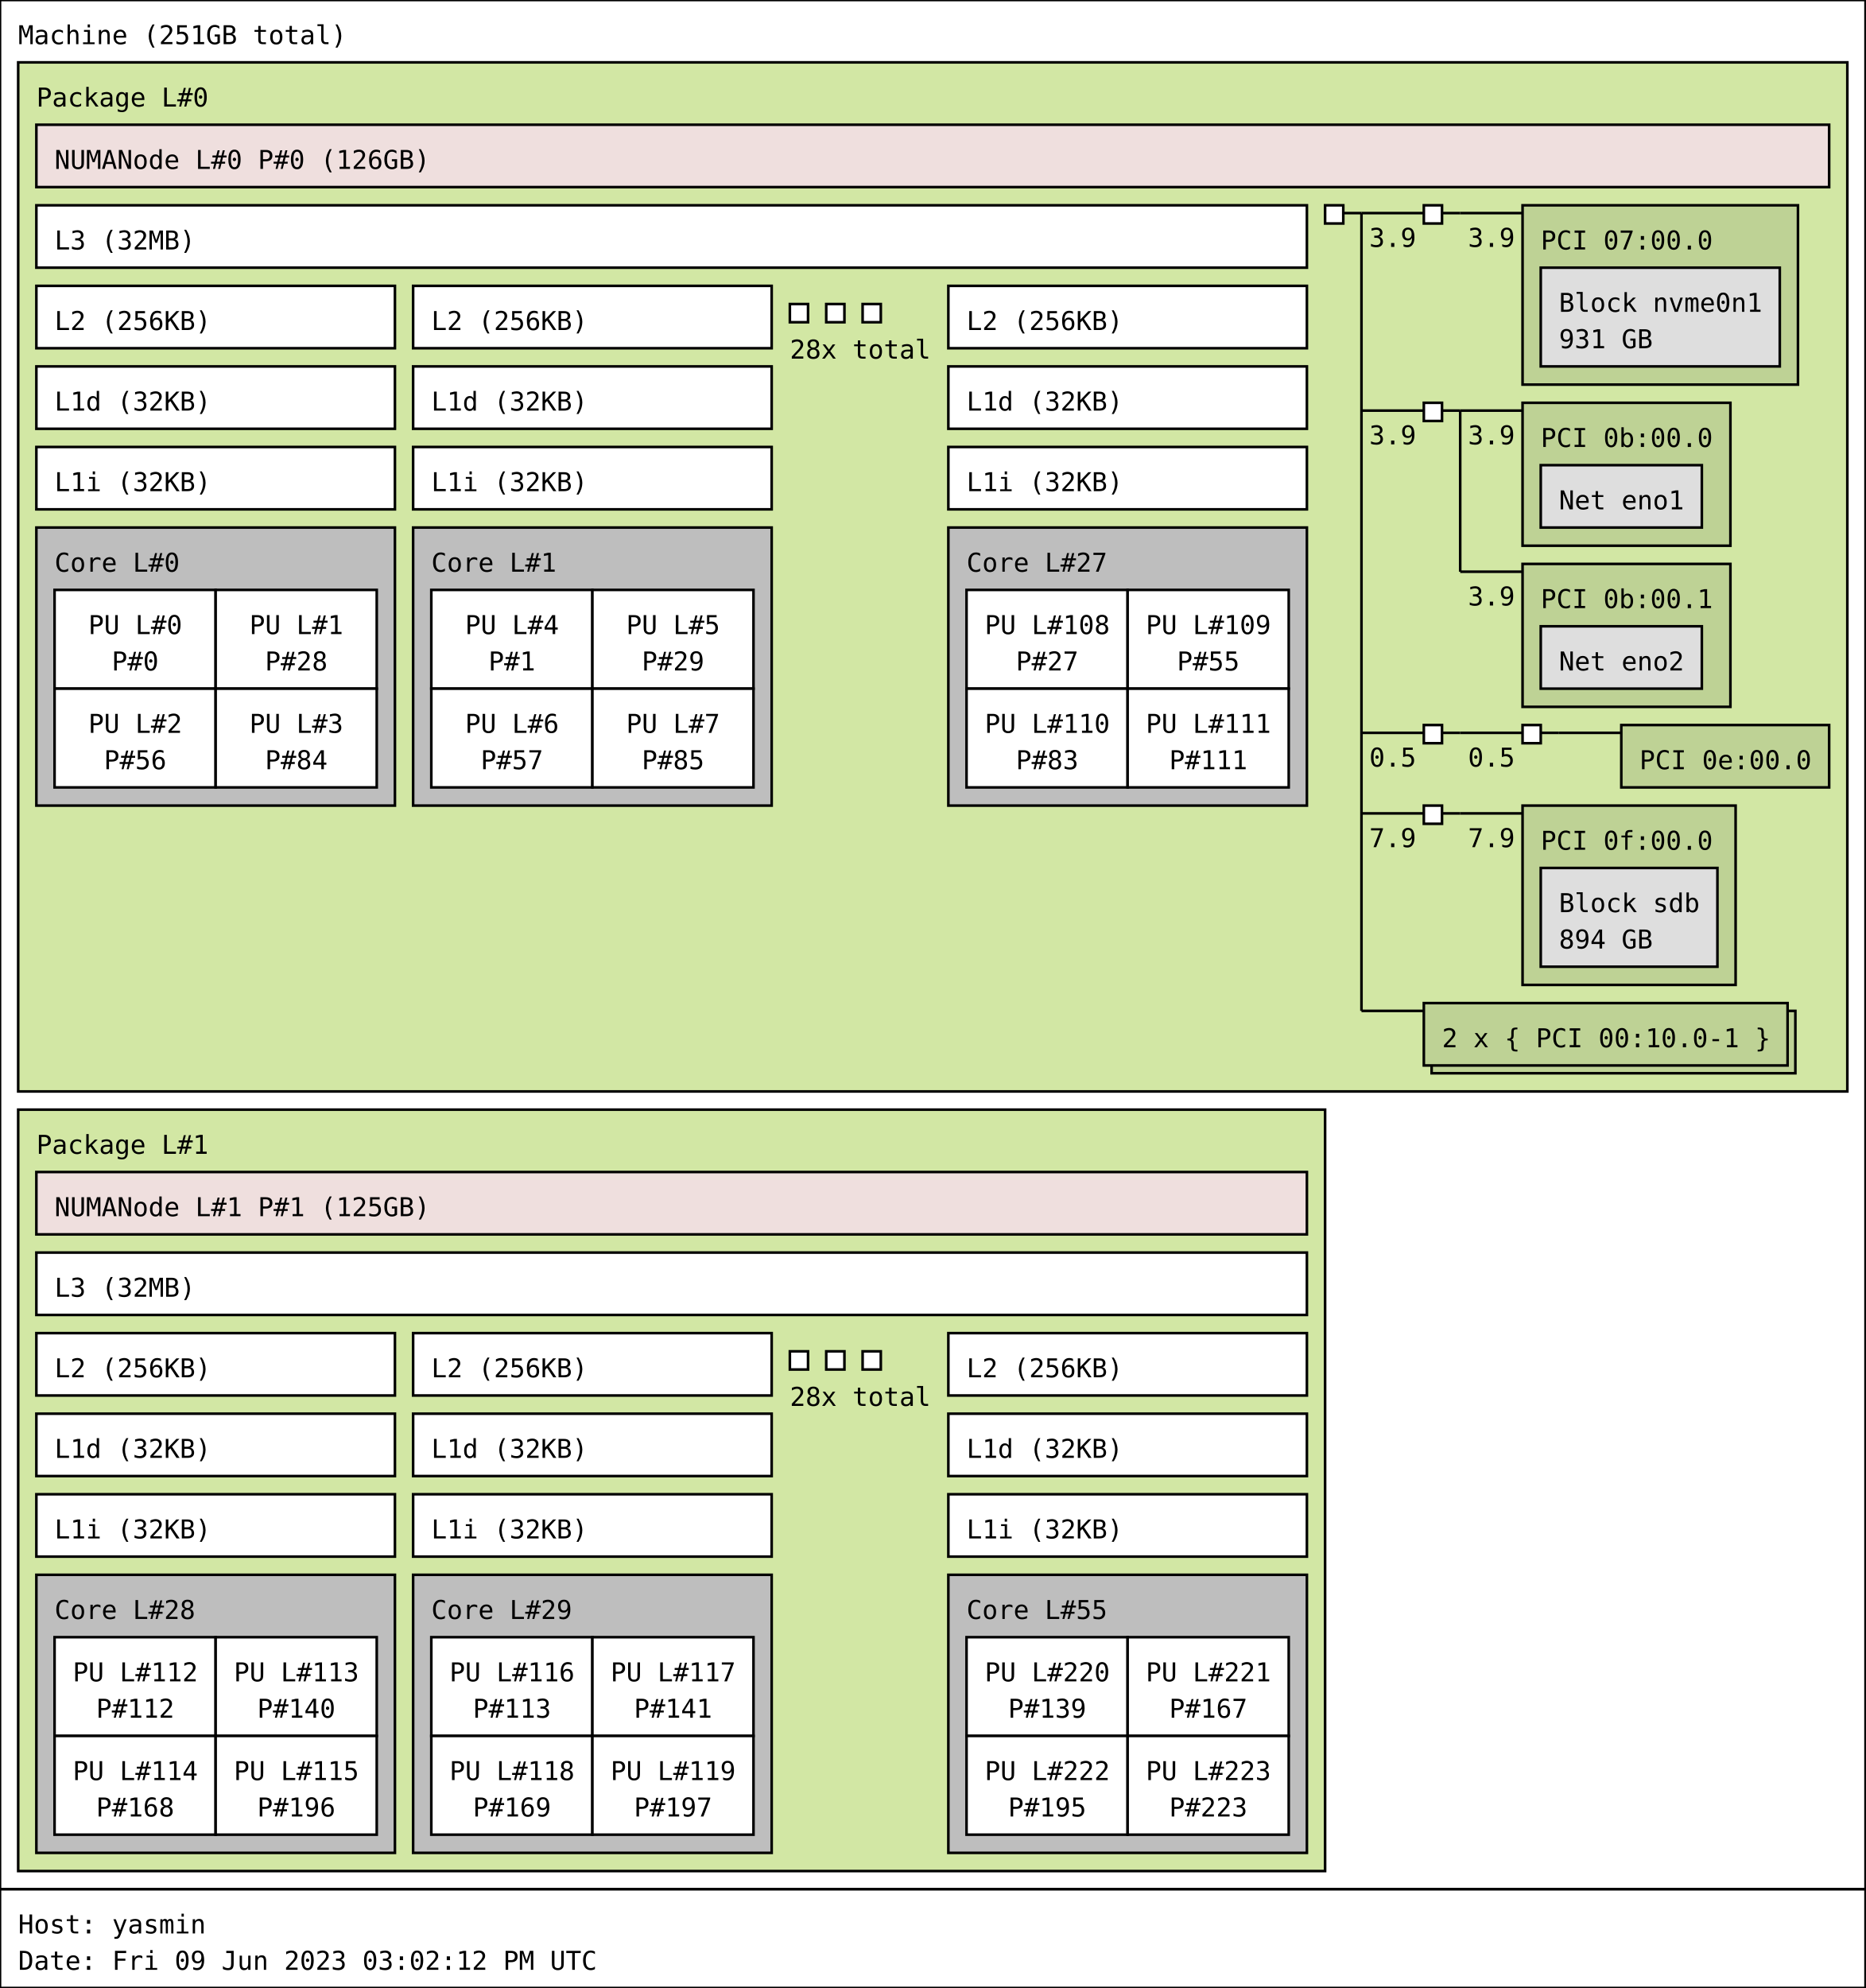
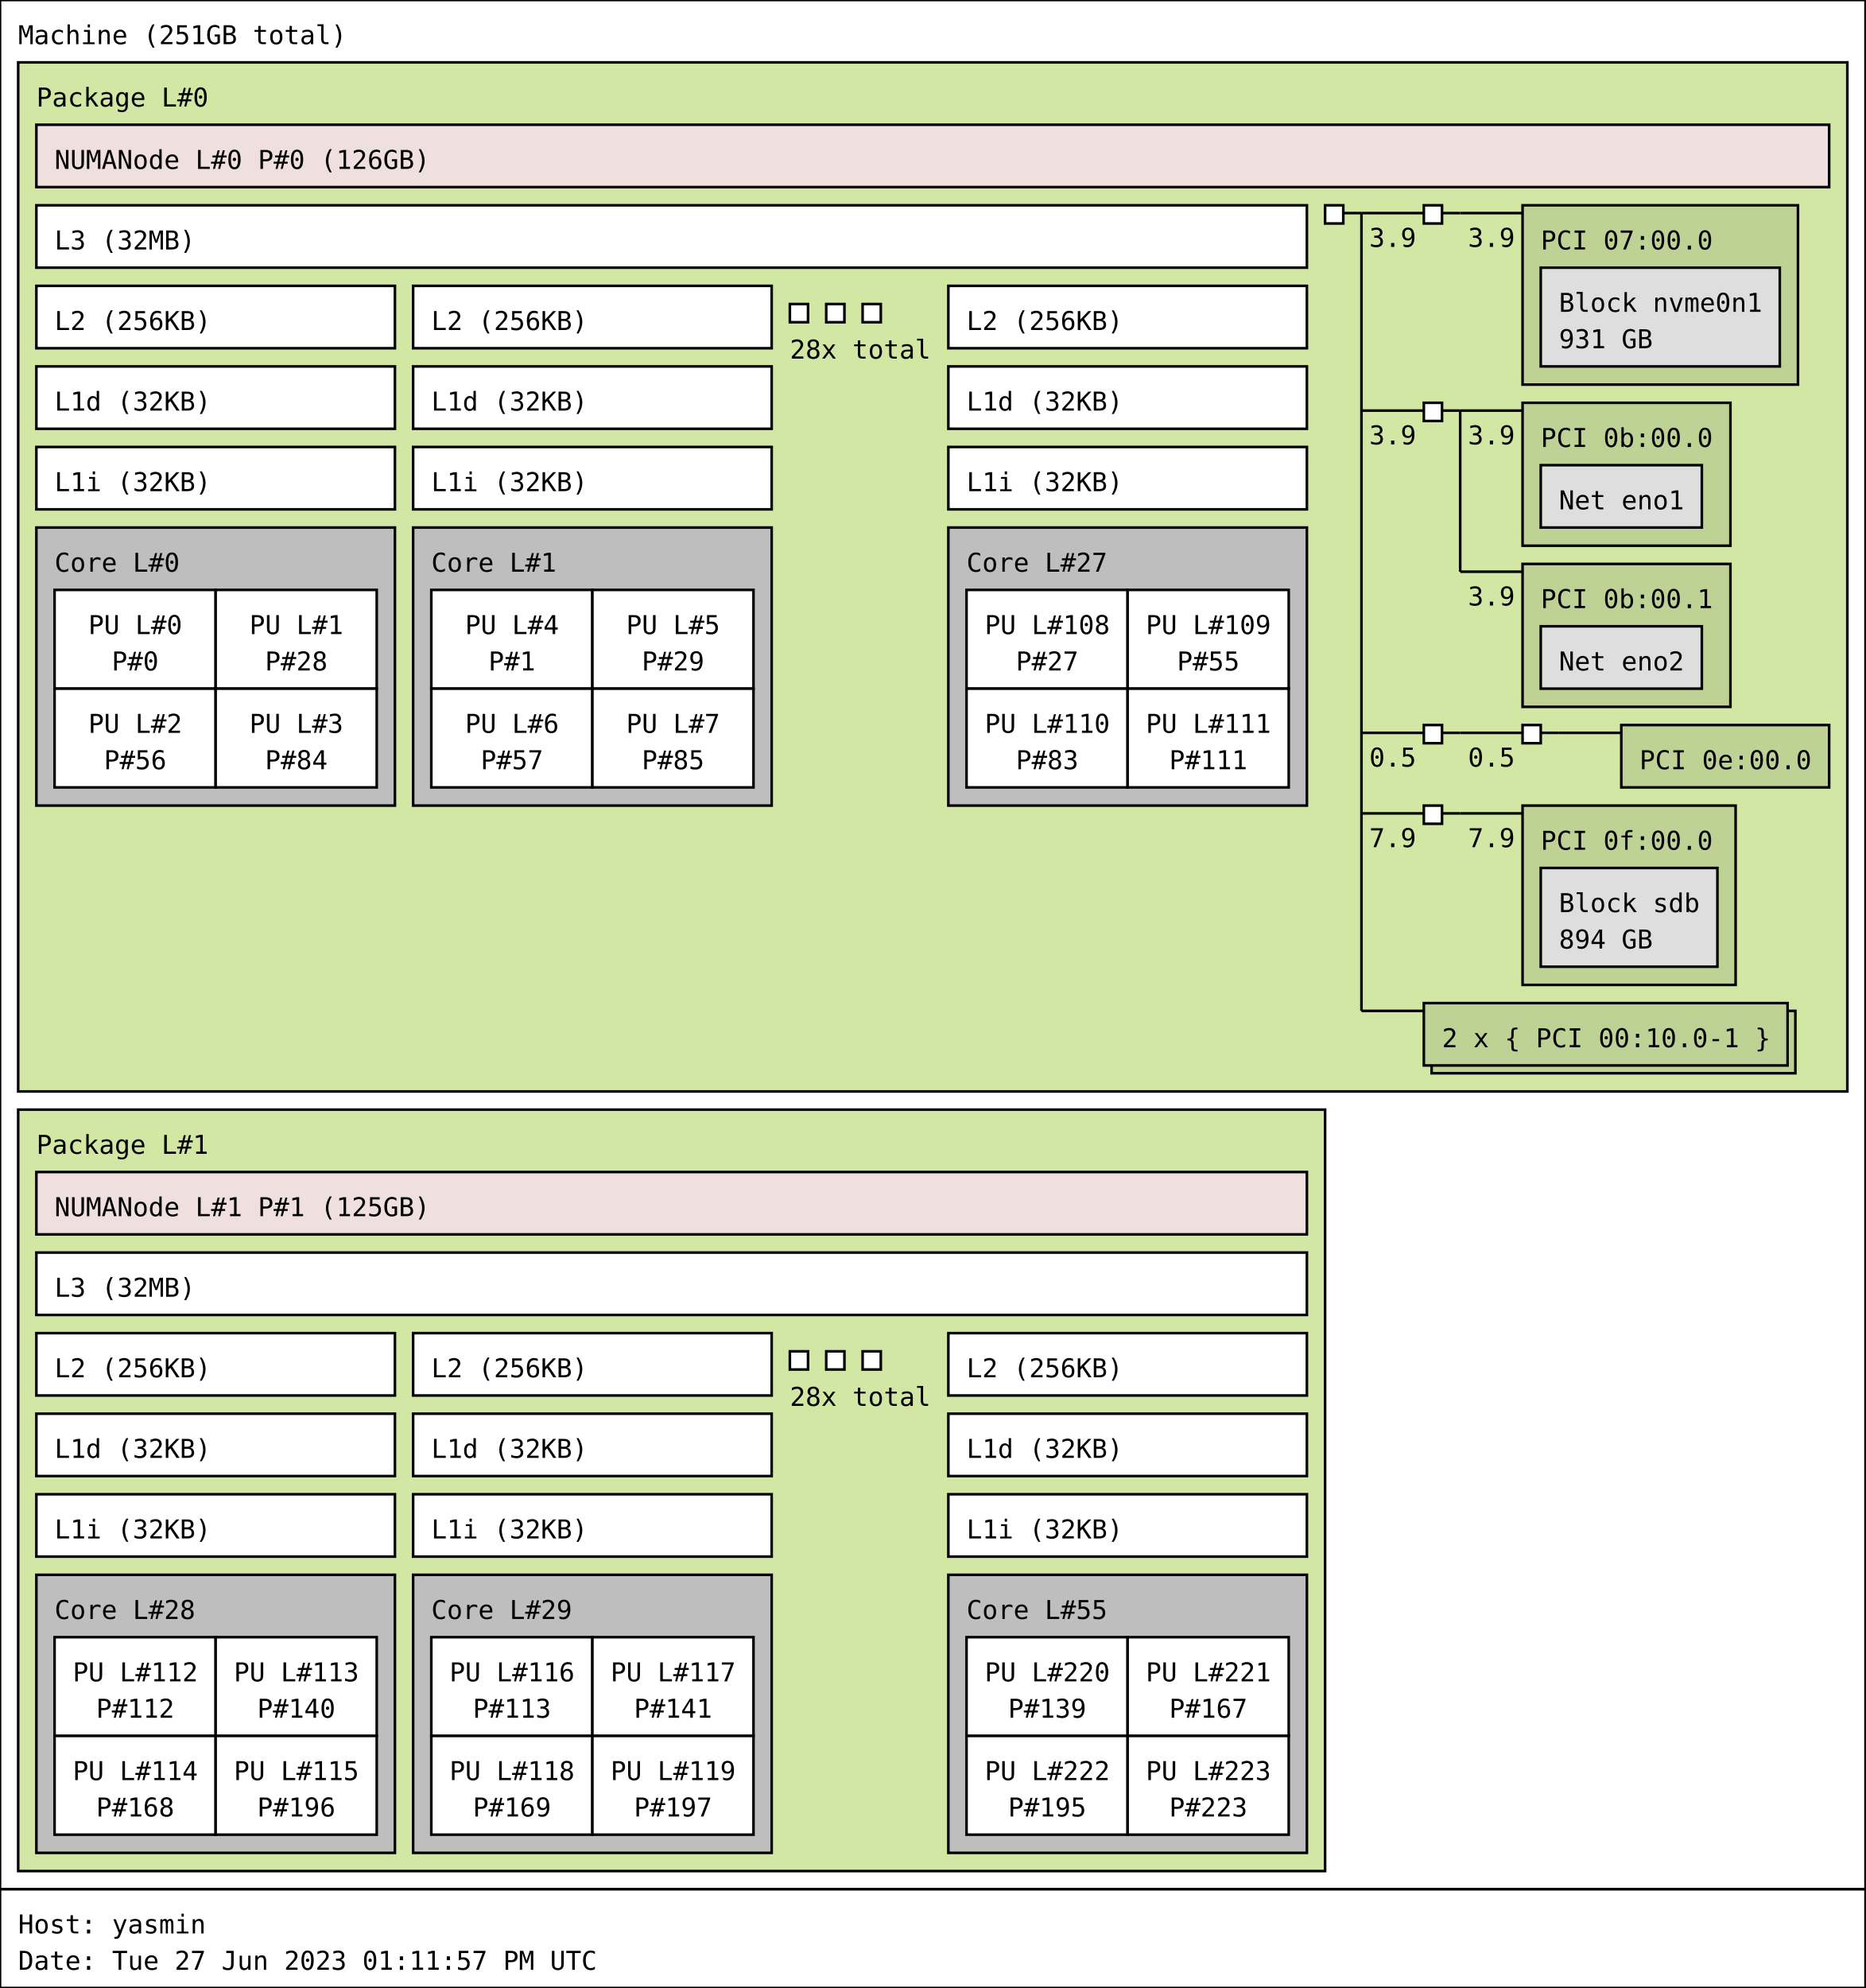
<svg xmlns="http://www.w3.org/2000/svg" width="718px" height="765px" viewBox="0 0 718px 765px" version="1.1">
  <rect id="Machine_0_rect" class="Machine" x="0" y="0" width="718" height="727" fill="rgb(255,255,255)" stroke="rgb(0,0,0)" stroke-width="1" />
  <text id="Machine_0_text" class="Machine" font-family="Monospace" x="7" y="17" fill="rgb(0,0,0)" font-size="10px">Machine (251GB total)</text>
  <rect id="Package_0_rect" class="Package" x="7" y="24" width="704" height="396" fill="rgb(210,231,164)" stroke="rgb(0,0,0)" stroke-width="1" />
  <text id="Package_0_text" class="Package" font-family="Monospace" x="14" y="41" fill="rgb(0,0,0)" font-size="10px">Package L#0</text>
  <rect id="L3_0_rect" class="L3" x="14" y="79" width="489" height="24" fill="rgb(255,255,255)" stroke="rgb(0,0,0)" stroke-width="1" />
  <text id="L3_0_text" class="L3" font-family="Monospace" x="21" y="96" fill="rgb(0,0,0)" font-size="10px">L3 (32MB)</text>
  <rect id="L2_0_rect" class="L2" x="14" y="110" width="138" height="24" fill="rgb(255,255,255)" stroke="rgb(0,0,0)" stroke-width="1" />
  <text id="L2_0_text" class="L2" font-family="Monospace" x="21" y="127" fill="rgb(0,0,0)" font-size="10px">L2 (256KB)</text>
  <rect id="L1d_0_rect" class="L1d" x="14" y="141" width="138" height="24" fill="rgb(255,255,255)" stroke="rgb(0,0,0)" stroke-width="1" />
  <text id="L1d_0_text" class="L1d" font-family="Monospace" x="21" y="158" fill="rgb(0,0,0)" font-size="10px">L1d (32KB)</text>
  <rect id="L1i_0_rect" class="L1i" x="14" y="172" width="138" height="24" fill="rgb(255,255,255)" stroke="rgb(0,0,0)" stroke-width="1" />
  <text id="L1i_0_text" class="L1i" font-family="Monospace" x="21" y="189" fill="rgb(0,0,0)" font-size="10px">L1i (32KB)</text>
  <rect id="Core_0_rect" class="Core" x="14" y="203" width="138" height="107" fill="rgb(190,190,190)" stroke="rgb(0,0,0)" stroke-width="1" />
  <text id="Core_0_text" class="Core" font-family="Monospace" x="21" y="220" fill="rgb(0,0,0)" font-size="10px">Core L#0</text>
  <rect id="PU_0_rect" class="PU" x="21" y="227" width="62" height="38" fill="rgb(255,255,255)" stroke="rgb(0,0,0)" stroke-width="1" />
  <text id="PU_0_text" class="PU" font-family="Monospace" x="34" y="244" fill="rgb(0,0,0)" font-size="10px">PU L#0</text>
  <text id="PU_0_text_1" class="PU" font-family="Monospace" x="43" y="258" fill="rgb(0,0,0)" font-size="10px">P#0</text>
  <rect id="PU_1_rect" class="PU" x="83" y="227" width="62" height="38" fill="rgb(255,255,255)" stroke="rgb(0,0,0)" stroke-width="1" />
  <text id="PU_1_text" class="PU" font-family="Monospace" x="96" y="244" fill="rgb(0,0,0)" font-size="10px">PU L#1</text>
  <text id="PU_1_text_1" class="PU" font-family="Monospace" x="102" y="258" fill="rgb(0,0,0)" font-size="10px">P#28</text>
  <rect id="PU_2_rect" class="PU" x="21" y="265" width="62" height="38" fill="rgb(255,255,255)" stroke="rgb(0,0,0)" stroke-width="1" />
  <text id="PU_2_text" class="PU" font-family="Monospace" x="34" y="282" fill="rgb(0,0,0)" font-size="10px">PU L#2</text>
  <text id="PU_2_text_1" class="PU" font-family="Monospace" x="40" y="296" fill="rgb(0,0,0)" font-size="10px">P#56</text>
  <rect id="PU_3_rect" class="PU" x="83" y="265" width="62" height="38" fill="rgb(255,255,255)" stroke="rgb(0,0,0)" stroke-width="1" />
  <text id="PU_3_text" class="PU" font-family="Monospace" x="96" y="282" fill="rgb(0,0,0)" font-size="10px">PU L#3</text>
  <text id="PU_3_text_1" class="PU" font-family="Monospace" x="102" y="296" fill="rgb(0,0,0)" font-size="10px">P#84</text>
  <rect id="L2_1_rect" class="L2" x="159" y="110" width="138" height="24" fill="rgb(255,255,255)" stroke="rgb(0,0,0)" stroke-width="1" />
  <text id="L2_1_text" class="L2" font-family="Monospace" x="166" y="127" fill="rgb(0,0,0)" font-size="10px">L2 (256KB)</text>
  <rect id="L1d_1_rect" class="L1d" x="159" y="141" width="138" height="24" fill="rgb(255,255,255)" stroke="rgb(0,0,0)" stroke-width="1" />
  <text id="L1d_1_text" class="L1d" font-family="Monospace" x="166" y="158" fill="rgb(0,0,0)" font-size="10px">L1d (32KB)</text>
  <rect id="L1i_1_rect" class="L1i" x="159" y="172" width="138" height="24" fill="rgb(255,255,255)" stroke="rgb(0,0,0)" stroke-width="1" />
  <text id="L1i_1_text" class="L1i" font-family="Monospace" x="166" y="189" fill="rgb(0,0,0)" font-size="10px">L1i (32KB)</text>
  <rect id="Core_1_rect" class="Core" x="159" y="203" width="138" height="107" fill="rgb(190,190,190)" stroke="rgb(0,0,0)" stroke-width="1" />
  <text id="Core_1_text" class="Core" font-family="Monospace" x="166" y="220" fill="rgb(0,0,0)" font-size="10px">Core L#1</text>
  <rect id="PU_4_rect" class="PU" x="166" y="227" width="62" height="38" fill="rgb(255,255,255)" stroke="rgb(0,0,0)" stroke-width="1" />
  <text id="PU_4_text" class="PU" font-family="Monospace" x="179" y="244" fill="rgb(0,0,0)" font-size="10px">PU L#4</text>
  <text id="PU_4_text_1" class="PU" font-family="Monospace" x="188" y="258" fill="rgb(0,0,0)" font-size="10px">P#1</text>
  <rect id="PU_5_rect" class="PU" x="228" y="227" width="62" height="38" fill="rgb(255,255,255)" stroke="rgb(0,0,0)" stroke-width="1" />
  <text id="PU_5_text" class="PU" font-family="Monospace" x="241" y="244" fill="rgb(0,0,0)" font-size="10px">PU L#5</text>
  <text id="PU_5_text_1" class="PU" font-family="Monospace" x="247" y="258" fill="rgb(0,0,0)" font-size="10px">P#29</text>
  <rect id="PU_6_rect" class="PU" x="166" y="265" width="62" height="38" fill="rgb(255,255,255)" stroke="rgb(0,0,0)" stroke-width="1" />
  <text id="PU_6_text" class="PU" font-family="Monospace" x="179" y="282" fill="rgb(0,0,0)" font-size="10px">PU L#6</text>
  <text id="PU_6_text_1" class="PU" font-family="Monospace" x="185" y="296" fill="rgb(0,0,0)" font-size="10px">P#57</text>
  <rect id="PU_7_rect" class="PU" x="228" y="265" width="62" height="38" fill="rgb(255,255,255)" stroke="rgb(0,0,0)" stroke-width="1" />
  <text id="PU_7_text" class="PU" font-family="Monospace" x="241" y="282" fill="rgb(0,0,0)" font-size="10px">PU L#7</text>
  <text id="PU_7_text_1" class="PU" font-family="Monospace" x="247" y="296" fill="rgb(0,0,0)" font-size="10px">P#85</text>
  <rect id="L2_2_rect" class="L2" x="304" y="117" width="7" height="7" fill="rgb(255,255,255)" stroke="rgb(0,0,0)" stroke-width="1" />
  <rect id="L2_2_rect" class="L2" x="318" y="117" width="7" height="7" fill="rgb(255,255,255)" stroke="rgb(0,0,0)" stroke-width="1" />
  <rect id="L2_2_rect" class="L2" x="332" y="117" width="7" height="7" fill="rgb(255,255,255)" stroke="rgb(0,0,0)" stroke-width="1" />
  <text id="L2_2_text" class="L2" font-family="Monospace" x="304" y="138" fill="rgb(0,0,0)" font-size="10px">28x total</text>
  <rect id="L2_27_rect" class="L2" x="365" y="110" width="138" height="24" fill="rgb(255,255,255)" stroke="rgb(0,0,0)" stroke-width="1" />
  <text id="L2_27_text" class="L2" font-family="Monospace" x="372" y="127" fill="rgb(0,0,0)" font-size="10px">L2 (256KB)</text>
  <rect id="L1d_27_rect" class="L1d" x="365" y="141" width="138" height="24" fill="rgb(255,255,255)" stroke="rgb(0,0,0)" stroke-width="1" />
  <text id="L1d_27_text" class="L1d" font-family="Monospace" x="372" y="158" fill="rgb(0,0,0)" font-size="10px">L1d (32KB)</text>
  <rect id="L1i_27_rect" class="L1i" x="365" y="172" width="138" height="24" fill="rgb(255,255,255)" stroke="rgb(0,0,0)" stroke-width="1" />
  <text id="L1i_27_text" class="L1i" font-family="Monospace" x="372" y="189" fill="rgb(0,0,0)" font-size="10px">L1i (32KB)</text>
  <rect id="Core_27_rect" class="Core" x="365" y="203" width="138" height="107" fill="rgb(190,190,190)" stroke="rgb(0,0,0)" stroke-width="1" />
  <text id="Core_27_text" class="Core" font-family="Monospace" x="372" y="220" fill="rgb(0,0,0)" font-size="10px">Core L#27</text>
  <rect id="PU_108_rect" class="PU" x="372" y="227" width="62" height="38" fill="rgb(255,255,255)" stroke="rgb(0,0,0)" stroke-width="1" />
  <text id="PU_108_text" class="PU" font-family="Monospace" x="379" y="244" fill="rgb(0,0,0)" font-size="10px">PU L#108</text>
  <text id="PU_108_text_1" class="PU" font-family="Monospace" x="391" y="258" fill="rgb(0,0,0)" font-size="10px">P#27</text>
  <rect id="PU_109_rect" class="PU" x="434" y="227" width="62" height="38" fill="rgb(255,255,255)" stroke="rgb(0,0,0)" stroke-width="1" />
  <text id="PU_109_text" class="PU" font-family="Monospace" x="441" y="244" fill="rgb(0,0,0)" font-size="10px">PU L#109</text>
  <text id="PU_109_text_1" class="PU" font-family="Monospace" x="453" y="258" fill="rgb(0,0,0)" font-size="10px">P#55</text>
  <rect id="PU_110_rect" class="PU" x="372" y="265" width="62" height="38" fill="rgb(255,255,255)" stroke="rgb(0,0,0)" stroke-width="1" />
  <text id="PU_110_text" class="PU" font-family="Monospace" x="379" y="282" fill="rgb(0,0,0)" font-size="10px">PU L#110</text>
  <text id="PU_110_text_1" class="PU" font-family="Monospace" x="391" y="296" fill="rgb(0,0,0)" font-size="10px">P#83</text>
  <rect id="PU_111_rect" class="PU" x="434" y="265" width="62" height="38" fill="rgb(255,255,255)" stroke="rgb(0,0,0)" stroke-width="1" />
  <text id="PU_111_text" class="PU" font-family="Monospace" x="441" y="282" fill="rgb(0,0,0)" font-size="10px">PU L#111</text>
  <text id="PU_111_text_1" class="PU" font-family="Monospace" x="450" y="296" fill="rgb(0,0,0)" font-size="10px">P#111</text>
  <rect id="NUMANode_0_rect" class="NUMANode" x="14" y="48" width="690" height="24" fill="rgb(239,223,222)" stroke="rgb(0,0,0)" stroke-width="1" />
  <text id="NUMANode_0_text" class="NUMANode" font-family="Monospace" x="21" y="65" fill="rgb(0,0,0)" font-size="10px">NUMANode L#0 P#0 (126GB)</text>
  <rect id="HostBridge_0_rect" class="HostBridge" x="510" y="79" width="7" height="7" fill="rgb(255,255,255)" stroke="rgb(0,0,0)" stroke-width="1" />
  <line id="HostBridge_0_line" class="HostBridge" x1="517" y1="82" x2="524" y2="82" stroke="rgb(0,0,0)" stroke-width="1" />
  <line id="HostBridge_0_line_2" class="HostBridge" x1="524" y1="82" x2="548" y2="82" stroke="rgb(0,0,0)" stroke-width="1" />
  <text id="HostBridge_0_text_2" class="HostBridge" font-family="Monospace" x="527" y="95" fill="rgb(0,0,0)" font-size="10px">3.9</text>
  <line id="HostBridge_0_line_3" class="HostBridge" x1="524" y1="158" x2="548" y2="158" stroke="rgb(0,0,0)" stroke-width="1" />
  <text id="HostBridge_0_text_3" class="HostBridge" font-family="Monospace" x="527" y="171" fill="rgb(0,0,0)" font-size="10px">3.9</text>
  <line id="HostBridge_0_line_4" class="HostBridge" x1="524" y1="282" x2="548" y2="282" stroke="rgb(0,0,0)" stroke-width="1" />
  <text id="HostBridge_0_text_4" class="HostBridge" font-family="Monospace" x="527" y="295" fill="rgb(0,0,0)" font-size="10px">0.5</text>
  <line id="HostBridge_0_line_5" class="HostBridge" x1="524" y1="313" x2="548" y2="313" stroke="rgb(0,0,0)" stroke-width="1" />
  <text id="HostBridge_0_text_5" class="HostBridge" font-family="Monospace" x="527" y="326" fill="rgb(0,0,0)" font-size="10px">7.9</text>
  <line id="HostBridge_0_line_6" class="HostBridge" x1="524" y1="389" x2="548" y2="389" stroke="rgb(0,0,0)" stroke-width="1" />
  <line id="HostBridge_0_line_1" class="HostBridge" x1="524" y1="82" x2="524" y2="389" stroke="rgb(0,0,0)" stroke-width="1" />
  <rect id="PCIBridge_1_rect" class="PCIBridge" x="548" y="79" width="7" height="7" fill="rgb(255,255,255)" stroke="rgb(0,0,0)" stroke-width="1" />
  <line id="PCIBridge_1_line" class="PCIBridge" x1="555" y1="82" x2="562" y2="82" stroke="rgb(0,0,0)" stroke-width="1" />
  <line id="PCIBridge_1_line_2" class="PCIBridge" x1="562" y1="82" x2="586" y2="82" stroke="rgb(0,0,0)" stroke-width="1" />
  <text id="PCIBridge_1_text_2" class="PCIBridge" font-family="Monospace" x="565" y="95" fill="rgb(0,0,0)" font-size="10px">3.9</text>
  <line id="PCIBridge_1_line_1" class="PCIBridge" x1="562" y1="82" x2="562" y2="82" stroke="rgb(0,0,0)" stroke-width="1" />
  <rect id="PCI_0_rect" class="PCI" x="586" y="79" width="106" height="69" fill="rgb(190,210,149)" stroke="rgb(0,0,0)" stroke-width="1" />
  <text id="PCI_0_text" class="PCI" font-family="Monospace" x="593" y="96" fill="rgb(0,0,0)" font-size="10px">PCI 07:00.0</text>
  <rect id="Block_0_rect" class="Block" x="593" y="103" width="92" height="38" fill="rgb(222,222,222)" stroke="rgb(0,0,0)" stroke-width="1" />
  <text id="Block_0_text" class="Block" font-family="Monospace" x="600" y="120" fill="rgb(0,0,0)" font-size="10px">Block nvme0n1</text>
  <text id="Block_0_text_1" class="Block" font-family="Monospace" x="600" y="134" fill="rgb(0,0,0)" font-size="10px">931 GB</text>
  <rect id="PCIBridge_2_rect" class="PCIBridge" x="548" y="155" width="7" height="7" fill="rgb(255,255,255)" stroke="rgb(0,0,0)" stroke-width="1" />
  <line id="PCIBridge_2_line" class="PCIBridge" x1="555" y1="158" x2="562" y2="158" stroke="rgb(0,0,0)" stroke-width="1" />
  <line id="PCIBridge_2_line_2" class="PCIBridge" x1="562" y1="158" x2="586" y2="158" stroke="rgb(0,0,0)" stroke-width="1" />
  <text id="PCIBridge_2_text_2" class="PCIBridge" font-family="Monospace" x="565" y="171" fill="rgb(0,0,0)" font-size="10px">3.9</text>
  <line id="PCIBridge_2_line_3" class="PCIBridge" x1="562" y1="220" x2="586" y2="220" stroke="rgb(0,0,0)" stroke-width="1" />
  <text id="PCIBridge_2_text_3" class="PCIBridge" font-family="Monospace" x="565" y="233" fill="rgb(0,0,0)" font-size="10px">3.9</text>
  <line id="PCIBridge_2_line_1" class="PCIBridge" x1="562" y1="158" x2="562" y2="220" stroke="rgb(0,0,0)" stroke-width="1" />
  <rect id="PCI_1_rect" class="PCI" x="586" y="155" width="80" height="55" fill="rgb(190,210,149)" stroke="rgb(0,0,0)" stroke-width="1" />
  <text id="PCI_1_text" class="PCI" font-family="Monospace" x="593" y="172" fill="rgb(0,0,0)" font-size="10px">PCI 0b:00.0</text>
  <rect id="Net_1_rect" class="Net" x="593" y="179" width="62" height="24" fill="rgb(222,222,222)" stroke="rgb(0,0,0)" stroke-width="1" />
  <text id="Net_1_text" class="Net" font-family="Monospace" x="600" y="196" fill="rgb(0,0,0)" font-size="10px">Net eno1</text>
  <rect id="PCI_2_rect" class="PCI" x="586" y="217" width="80" height="55" fill="rgb(190,210,149)" stroke="rgb(0,0,0)" stroke-width="1" />
  <text id="PCI_2_text" class="PCI" font-family="Monospace" x="593" y="234" fill="rgb(0,0,0)" font-size="10px">PCI 0b:00.1</text>
  <rect id="Net_2_rect" class="Net" x="593" y="241" width="62" height="24" fill="rgb(222,222,222)" stroke="rgb(0,0,0)" stroke-width="1" />
  <text id="Net_2_text" class="Net" font-family="Monospace" x="600" y="258" fill="rgb(0,0,0)" font-size="10px">Net eno2</text>
  <rect id="PCIBridge_3_rect" class="PCIBridge" x="548" y="279" width="7" height="7" fill="rgb(255,255,255)" stroke="rgb(0,0,0)" stroke-width="1" />
  <line id="PCIBridge_3_line" class="PCIBridge" x1="555" y1="282" x2="562" y2="282" stroke="rgb(0,0,0)" stroke-width="1" />
  <line id="PCIBridge_3_line_2" class="PCIBridge" x1="562" y1="282" x2="586" y2="282" stroke="rgb(0,0,0)" stroke-width="1" />
  <text id="PCIBridge_3_text_2" class="PCIBridge" font-family="Monospace" x="565" y="295" fill="rgb(0,0,0)" font-size="10px">0.5</text>
  <line id="PCIBridge_3_line_1" class="PCIBridge" x1="562" y1="282" x2="562" y2="282" stroke="rgb(0,0,0)" stroke-width="1" />
  <rect id="PCIBridge_4_rect" class="PCIBridge" x="586" y="279" width="7" height="7" fill="rgb(255,255,255)" stroke="rgb(0,0,0)" stroke-width="1" />
  <line id="PCIBridge_4_line" class="PCIBridge" x1="593" y1="282" x2="600" y2="282" stroke="rgb(0,0,0)" stroke-width="1" />
  <line id="PCIBridge_4_line_2" class="PCIBridge" x1="600" y1="282" x2="624" y2="282" stroke="rgb(0,0,0)" stroke-width="1" />
  <line id="PCIBridge_4_line_1" class="PCIBridge" x1="600" y1="282" x2="600" y2="282" stroke="rgb(0,0,0)" stroke-width="1" />
  <rect id="PCI_3_rect" class="PCI" x="624" y="279" width="80" height="24" fill="rgb(190,210,149)" stroke="rgb(0,0,0)" stroke-width="1" />
  <text id="PCI_3_text" class="PCI" font-family="Monospace" x="631" y="296" fill="rgb(0,0,0)" font-size="10px">PCI 0e:00.0</text>
  <rect id="PCIBridge_5_rect" class="PCIBridge" x="548" y="310" width="7" height="7" fill="rgb(255,255,255)" stroke="rgb(0,0,0)" stroke-width="1" />
  <line id="PCIBridge_5_line" class="PCIBridge" x1="555" y1="313" x2="562" y2="313" stroke="rgb(0,0,0)" stroke-width="1" />
  <line id="PCIBridge_5_line_2" class="PCIBridge" x1="562" y1="313" x2="586" y2="313" stroke="rgb(0,0,0)" stroke-width="1" />
  <text id="PCIBridge_5_text_2" class="PCIBridge" font-family="Monospace" x="565" y="326" fill="rgb(0,0,0)" font-size="10px">7.9</text>
  <line id="PCIBridge_5_line_1" class="PCIBridge" x1="562" y1="313" x2="562" y2="313" stroke="rgb(0,0,0)" stroke-width="1" />
  <rect id="PCI_4_rect" class="PCI" x="586" y="310" width="82" height="69" fill="rgb(190,210,149)" stroke="rgb(0,0,0)" stroke-width="1" />
  <text id="PCI_4_text" class="PCI" font-family="Monospace" x="593" y="327" fill="rgb(0,0,0)" font-size="10px">PCI 0f:00.0</text>
  <rect id="Block_3_rect" class="Block" x="593" y="334" width="68" height="38" fill="rgb(222,222,222)" stroke="rgb(0,0,0)" stroke-width="1" />
  <text id="Block_3_text" class="Block" font-family="Monospace" x="600" y="351" fill="rgb(0,0,0)" font-size="10px">Block sdb</text>
  <text id="Block_3_text_1" class="Block" font-family="Monospace" x="600" y="365" fill="rgb(0,0,0)" font-size="10px">894 GB</text>
  <rect id="PCI_5_rect_2" class="PCI" x="551" y="389" width="140" height="24" fill="rgb(190,210,149)" stroke="rgb(0,0,0)" stroke-width="1" />
  <rect id="PCI_5_rect" class="PCI" x="548" y="386" width="140" height="24" fill="rgb(190,210,149)" stroke="rgb(0,0,0)" stroke-width="1" />
  <text id="PCI_5_text" class="PCI" font-family="Monospace" x="555" y="403" fill="rgb(0,0,0)" font-size="10px">2 x { PCI 00:10.0-1 }</text>
  <rect id="Package_1_rect" class="Package" x="7" y="427" width="503" height="293" fill="rgb(210,231,164)" stroke="rgb(0,0,0)" stroke-width="1" />
  <text id="Package_1_text" class="Package" font-family="Monospace" x="14" y="444" fill="rgb(0,0,0)" font-size="10px">Package L#1</text>
  <rect id="L3_1_rect" class="L3" x="14" y="482" width="489" height="24" fill="rgb(255,255,255)" stroke="rgb(0,0,0)" stroke-width="1" />
  <text id="L3_1_text" class="L3" font-family="Monospace" x="21" y="499" fill="rgb(0,0,0)" font-size="10px">L3 (32MB)</text>
  <rect id="L2_28_rect" class="L2" x="14" y="513" width="138" height="24" fill="rgb(255,255,255)" stroke="rgb(0,0,0)" stroke-width="1" />
  <text id="L2_28_text" class="L2" font-family="Monospace" x="21" y="530" fill="rgb(0,0,0)" font-size="10px">L2 (256KB)</text>
  <rect id="L1d_28_rect" class="L1d" x="14" y="544" width="138" height="24" fill="rgb(255,255,255)" stroke="rgb(0,0,0)" stroke-width="1" />
  <text id="L1d_28_text" class="L1d" font-family="Monospace" x="21" y="561" fill="rgb(0,0,0)" font-size="10px">L1d (32KB)</text>
  <rect id="L1i_28_rect" class="L1i" x="14" y="575" width="138" height="24" fill="rgb(255,255,255)" stroke="rgb(0,0,0)" stroke-width="1" />
  <text id="L1i_28_text" class="L1i" font-family="Monospace" x="21" y="592" fill="rgb(0,0,0)" font-size="10px">L1i (32KB)</text>
  <rect id="Core_28_rect" class="Core" x="14" y="606" width="138" height="107" fill="rgb(190,190,190)" stroke="rgb(0,0,0)" stroke-width="1" />
  <text id="Core_28_text" class="Core" font-family="Monospace" x="21" y="623" fill="rgb(0,0,0)" font-size="10px">Core L#28</text>
  <rect id="PU_112_rect" class="PU" x="21" y="630" width="62" height="38" fill="rgb(255,255,255)" stroke="rgb(0,0,0)" stroke-width="1" />
  <text id="PU_112_text" class="PU" font-family="Monospace" x="28" y="647" fill="rgb(0,0,0)" font-size="10px">PU L#112</text>
  <text id="PU_112_text_1" class="PU" font-family="Monospace" x="37" y="661" fill="rgb(0,0,0)" font-size="10px">P#112</text>
  <rect id="PU_113_rect" class="PU" x="83" y="630" width="62" height="38" fill="rgb(255,255,255)" stroke="rgb(0,0,0)" stroke-width="1" />
  <text id="PU_113_text" class="PU" font-family="Monospace" x="90" y="647" fill="rgb(0,0,0)" font-size="10px">PU L#113</text>
  <text id="PU_113_text_1" class="PU" font-family="Monospace" x="99" y="661" fill="rgb(0,0,0)" font-size="10px">P#140</text>
  <rect id="PU_114_rect" class="PU" x="21" y="668" width="62" height="38" fill="rgb(255,255,255)" stroke="rgb(0,0,0)" stroke-width="1" />
  <text id="PU_114_text" class="PU" font-family="Monospace" x="28" y="685" fill="rgb(0,0,0)" font-size="10px">PU L#114</text>
  <text id="PU_114_text_1" class="PU" font-family="Monospace" x="37" y="699" fill="rgb(0,0,0)" font-size="10px">P#168</text>
  <rect id="PU_115_rect" class="PU" x="83" y="668" width="62" height="38" fill="rgb(255,255,255)" stroke="rgb(0,0,0)" stroke-width="1" />
  <text id="PU_115_text" class="PU" font-family="Monospace" x="90" y="685" fill="rgb(0,0,0)" font-size="10px">PU L#115</text>
  <text id="PU_115_text_1" class="PU" font-family="Monospace" x="99" y="699" fill="rgb(0,0,0)" font-size="10px">P#196</text>
  <rect id="L2_29_rect" class="L2" x="159" y="513" width="138" height="24" fill="rgb(255,255,255)" stroke="rgb(0,0,0)" stroke-width="1" />
  <text id="L2_29_text" class="L2" font-family="Monospace" x="166" y="530" fill="rgb(0,0,0)" font-size="10px">L2 (256KB)</text>
  <rect id="L1d_29_rect" class="L1d" x="159" y="544" width="138" height="24" fill="rgb(255,255,255)" stroke="rgb(0,0,0)" stroke-width="1" />
  <text id="L1d_29_text" class="L1d" font-family="Monospace" x="166" y="561" fill="rgb(0,0,0)" font-size="10px">L1d (32KB)</text>
  <rect id="L1i_29_rect" class="L1i" x="159" y="575" width="138" height="24" fill="rgb(255,255,255)" stroke="rgb(0,0,0)" stroke-width="1" />
  <text id="L1i_29_text" class="L1i" font-family="Monospace" x="166" y="592" fill="rgb(0,0,0)" font-size="10px">L1i (32KB)</text>
  <rect id="Core_29_rect" class="Core" x="159" y="606" width="138" height="107" fill="rgb(190,190,190)" stroke="rgb(0,0,0)" stroke-width="1" />
  <text id="Core_29_text" class="Core" font-family="Monospace" x="166" y="623" fill="rgb(0,0,0)" font-size="10px">Core L#29</text>
  <rect id="PU_116_rect" class="PU" x="166" y="630" width="62" height="38" fill="rgb(255,255,255)" stroke="rgb(0,0,0)" stroke-width="1" />
  <text id="PU_116_text" class="PU" font-family="Monospace" x="173" y="647" fill="rgb(0,0,0)" font-size="10px">PU L#116</text>
  <text id="PU_116_text_1" class="PU" font-family="Monospace" x="182" y="661" fill="rgb(0,0,0)" font-size="10px">P#113</text>
  <rect id="PU_117_rect" class="PU" x="228" y="630" width="62" height="38" fill="rgb(255,255,255)" stroke="rgb(0,0,0)" stroke-width="1" />
  <text id="PU_117_text" class="PU" font-family="Monospace" x="235" y="647" fill="rgb(0,0,0)" font-size="10px">PU L#117</text>
  <text id="PU_117_text_1" class="PU" font-family="Monospace" x="244" y="661" fill="rgb(0,0,0)" font-size="10px">P#141</text>
  <rect id="PU_118_rect" class="PU" x="166" y="668" width="62" height="38" fill="rgb(255,255,255)" stroke="rgb(0,0,0)" stroke-width="1" />
  <text id="PU_118_text" class="PU" font-family="Monospace" x="173" y="685" fill="rgb(0,0,0)" font-size="10px">PU L#118</text>
  <text id="PU_118_text_1" class="PU" font-family="Monospace" x="182" y="699" fill="rgb(0,0,0)" font-size="10px">P#169</text>
  <rect id="PU_119_rect" class="PU" x="228" y="668" width="62" height="38" fill="rgb(255,255,255)" stroke="rgb(0,0,0)" stroke-width="1" />
  <text id="PU_119_text" class="PU" font-family="Monospace" x="235" y="685" fill="rgb(0,0,0)" font-size="10px">PU L#119</text>
  <text id="PU_119_text_1" class="PU" font-family="Monospace" x="244" y="699" fill="rgb(0,0,0)" font-size="10px">P#197</text>
  <rect id="L2_30_rect" class="L2" x="304" y="520" width="7" height="7" fill="rgb(255,255,255)" stroke="rgb(0,0,0)" stroke-width="1" />
  <rect id="L2_30_rect" class="L2" x="318" y="520" width="7" height="7" fill="rgb(255,255,255)" stroke="rgb(0,0,0)" stroke-width="1" />
  <rect id="L2_30_rect" class="L2" x="332" y="520" width="7" height="7" fill="rgb(255,255,255)" stroke="rgb(0,0,0)" stroke-width="1" />
  <text id="L2_30_text" class="L2" font-family="Monospace" x="304" y="541" fill="rgb(0,0,0)" font-size="10px">28x total</text>
  <rect id="L2_55_rect" class="L2" x="365" y="513" width="138" height="24" fill="rgb(255,255,255)" stroke="rgb(0,0,0)" stroke-width="1" />
  <text id="L2_55_text" class="L2" font-family="Monospace" x="372" y="530" fill="rgb(0,0,0)" font-size="10px">L2 (256KB)</text>
  <rect id="L1d_55_rect" class="L1d" x="365" y="544" width="138" height="24" fill="rgb(255,255,255)" stroke="rgb(0,0,0)" stroke-width="1" />
  <text id="L1d_55_text" class="L1d" font-family="Monospace" x="372" y="561" fill="rgb(0,0,0)" font-size="10px">L1d (32KB)</text>
  <rect id="L1i_55_rect" class="L1i" x="365" y="575" width="138" height="24" fill="rgb(255,255,255)" stroke="rgb(0,0,0)" stroke-width="1" />
  <text id="L1i_55_text" class="L1i" font-family="Monospace" x="372" y="592" fill="rgb(0,0,0)" font-size="10px">L1i (32KB)</text>
  <rect id="Core_55_rect" class="Core" x="365" y="606" width="138" height="107" fill="rgb(190,190,190)" stroke="rgb(0,0,0)" stroke-width="1" />
  <text id="Core_55_text" class="Core" font-family="Monospace" x="372" y="623" fill="rgb(0,0,0)" font-size="10px">Core L#55</text>
  <rect id="PU_220_rect" class="PU" x="372" y="630" width="62" height="38" fill="rgb(255,255,255)" stroke="rgb(0,0,0)" stroke-width="1" />
  <text id="PU_220_text" class="PU" font-family="Monospace" x="379" y="647" fill="rgb(0,0,0)" font-size="10px">PU L#220</text>
  <text id="PU_220_text_1" class="PU" font-family="Monospace" x="388" y="661" fill="rgb(0,0,0)" font-size="10px">P#139</text>
  <rect id="PU_221_rect" class="PU" x="434" y="630" width="62" height="38" fill="rgb(255,255,255)" stroke="rgb(0,0,0)" stroke-width="1" />
  <text id="PU_221_text" class="PU" font-family="Monospace" x="441" y="647" fill="rgb(0,0,0)" font-size="10px">PU L#221</text>
  <text id="PU_221_text_1" class="PU" font-family="Monospace" x="450" y="661" fill="rgb(0,0,0)" font-size="10px">P#167</text>
  <rect id="PU_222_rect" class="PU" x="372" y="668" width="62" height="38" fill="rgb(255,255,255)" stroke="rgb(0,0,0)" stroke-width="1" />
  <text id="PU_222_text" class="PU" font-family="Monospace" x="379" y="685" fill="rgb(0,0,0)" font-size="10px">PU L#222</text>
  <text id="PU_222_text_1" class="PU" font-family="Monospace" x="388" y="699" fill="rgb(0,0,0)" font-size="10px">P#195</text>
  <rect id="PU_223_rect" class="PU" x="434" y="668" width="62" height="38" fill="rgb(255,255,255)" stroke="rgb(0,0,0)" stroke-width="1" />
  <text id="PU_223_text" class="PU" font-family="Monospace" x="441" y="685" fill="rgb(0,0,0)" font-size="10px">PU L#223</text>
  <text id="PU_223_text_1" class="PU" font-family="Monospace" x="450" y="699" fill="rgb(0,0,0)" font-size="10px">P#223</text>
  <rect id="NUMANode_1_rect" class="NUMANode" x="14" y="451" width="489" height="24" fill="rgb(239,223,222)" stroke="rgb(0,0,0)" stroke-width="1" />
  <text id="NUMANode_1_text" class="NUMANode" font-family="Monospace" x="21" y="468" fill="rgb(0,0,0)" font-size="10px">NUMANode L#1 P#1 (125GB)</text>
  <rect id="anon_rect" x="0" y="727" width="718" height="38" fill="rgb(255,255,255)" stroke="rgb(0,0,0)" stroke-width="1" />
  <text id="anon_text" font-family="Monospace" x="7" y="744" fill="rgb(0,0,0)" font-size="10px">Host: yasmin</text>
-   <text id="anon_text_1" font-family="Monospace" x="7" y="758" fill="rgb(0,0,0)" font-size="10px">Date: Fri 09 Jun 2023 03:02:12 PM UTC</text>
+   <text id="anon_text_1" font-family="Monospace" x="7" y="758" fill="rgb(0,0,0)" font-size="10px">Date: Tue 27 Jun 2023 01:11:57 PM UTC</text>
</svg>
